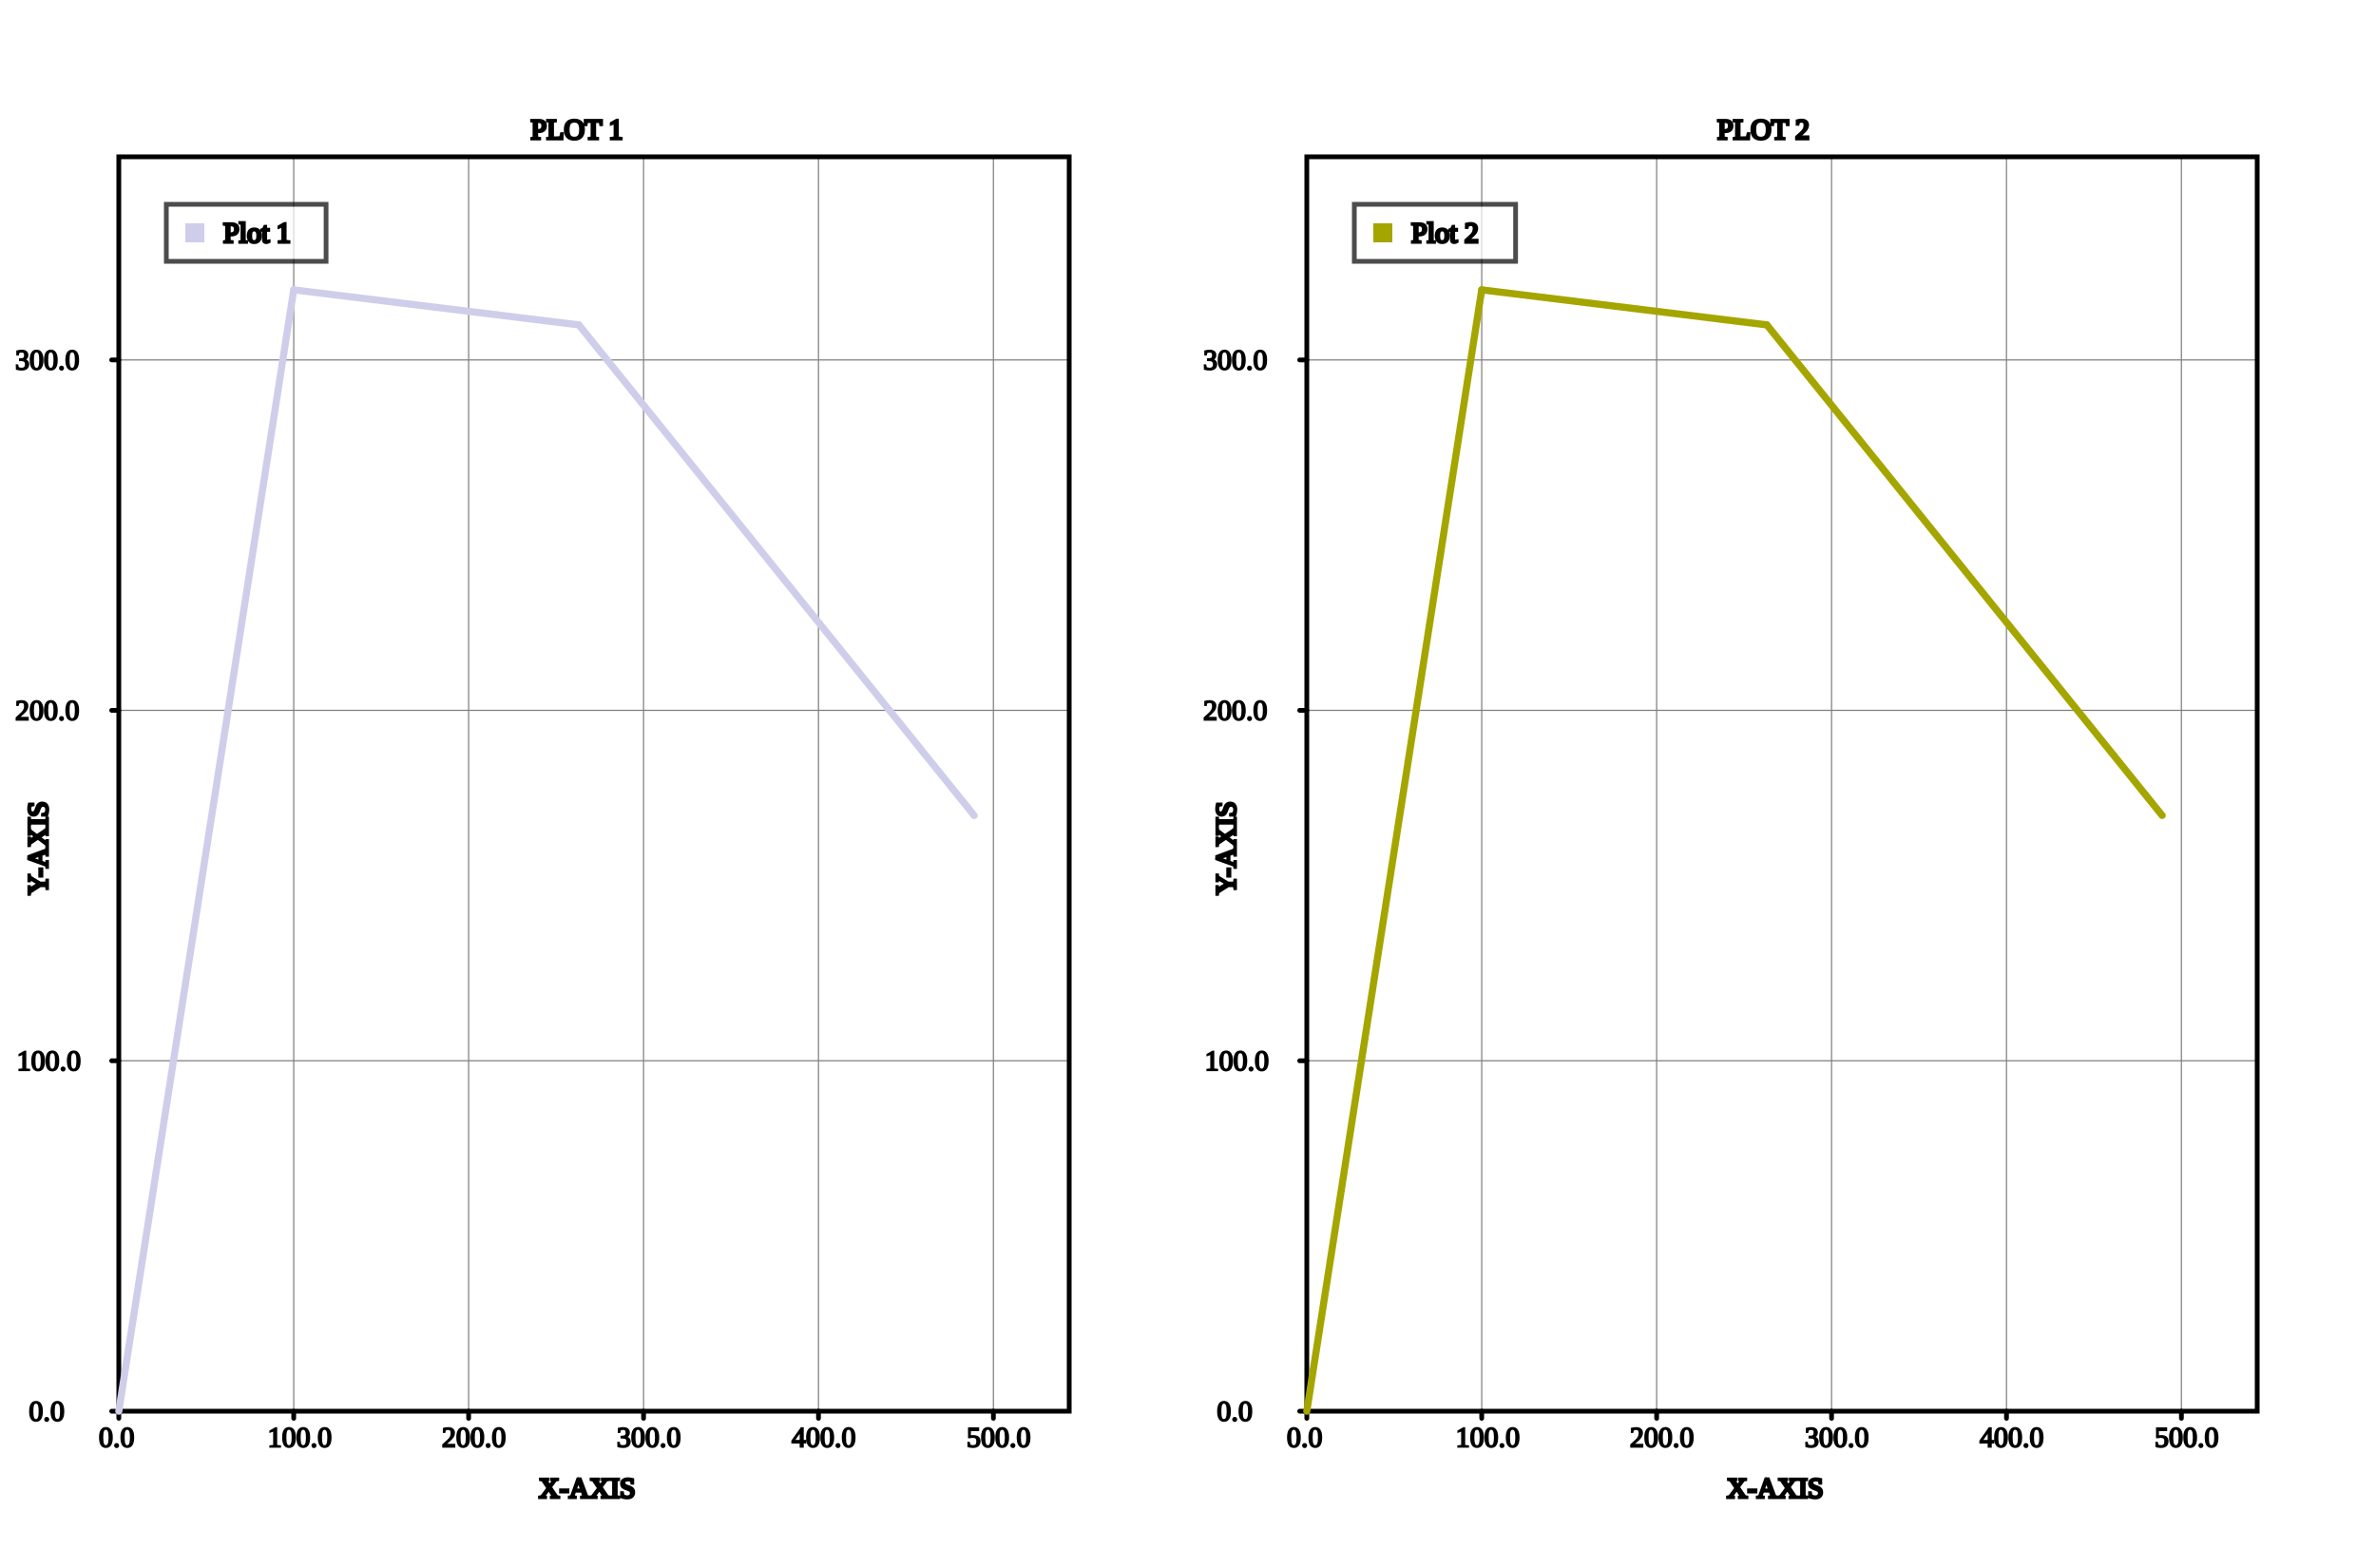
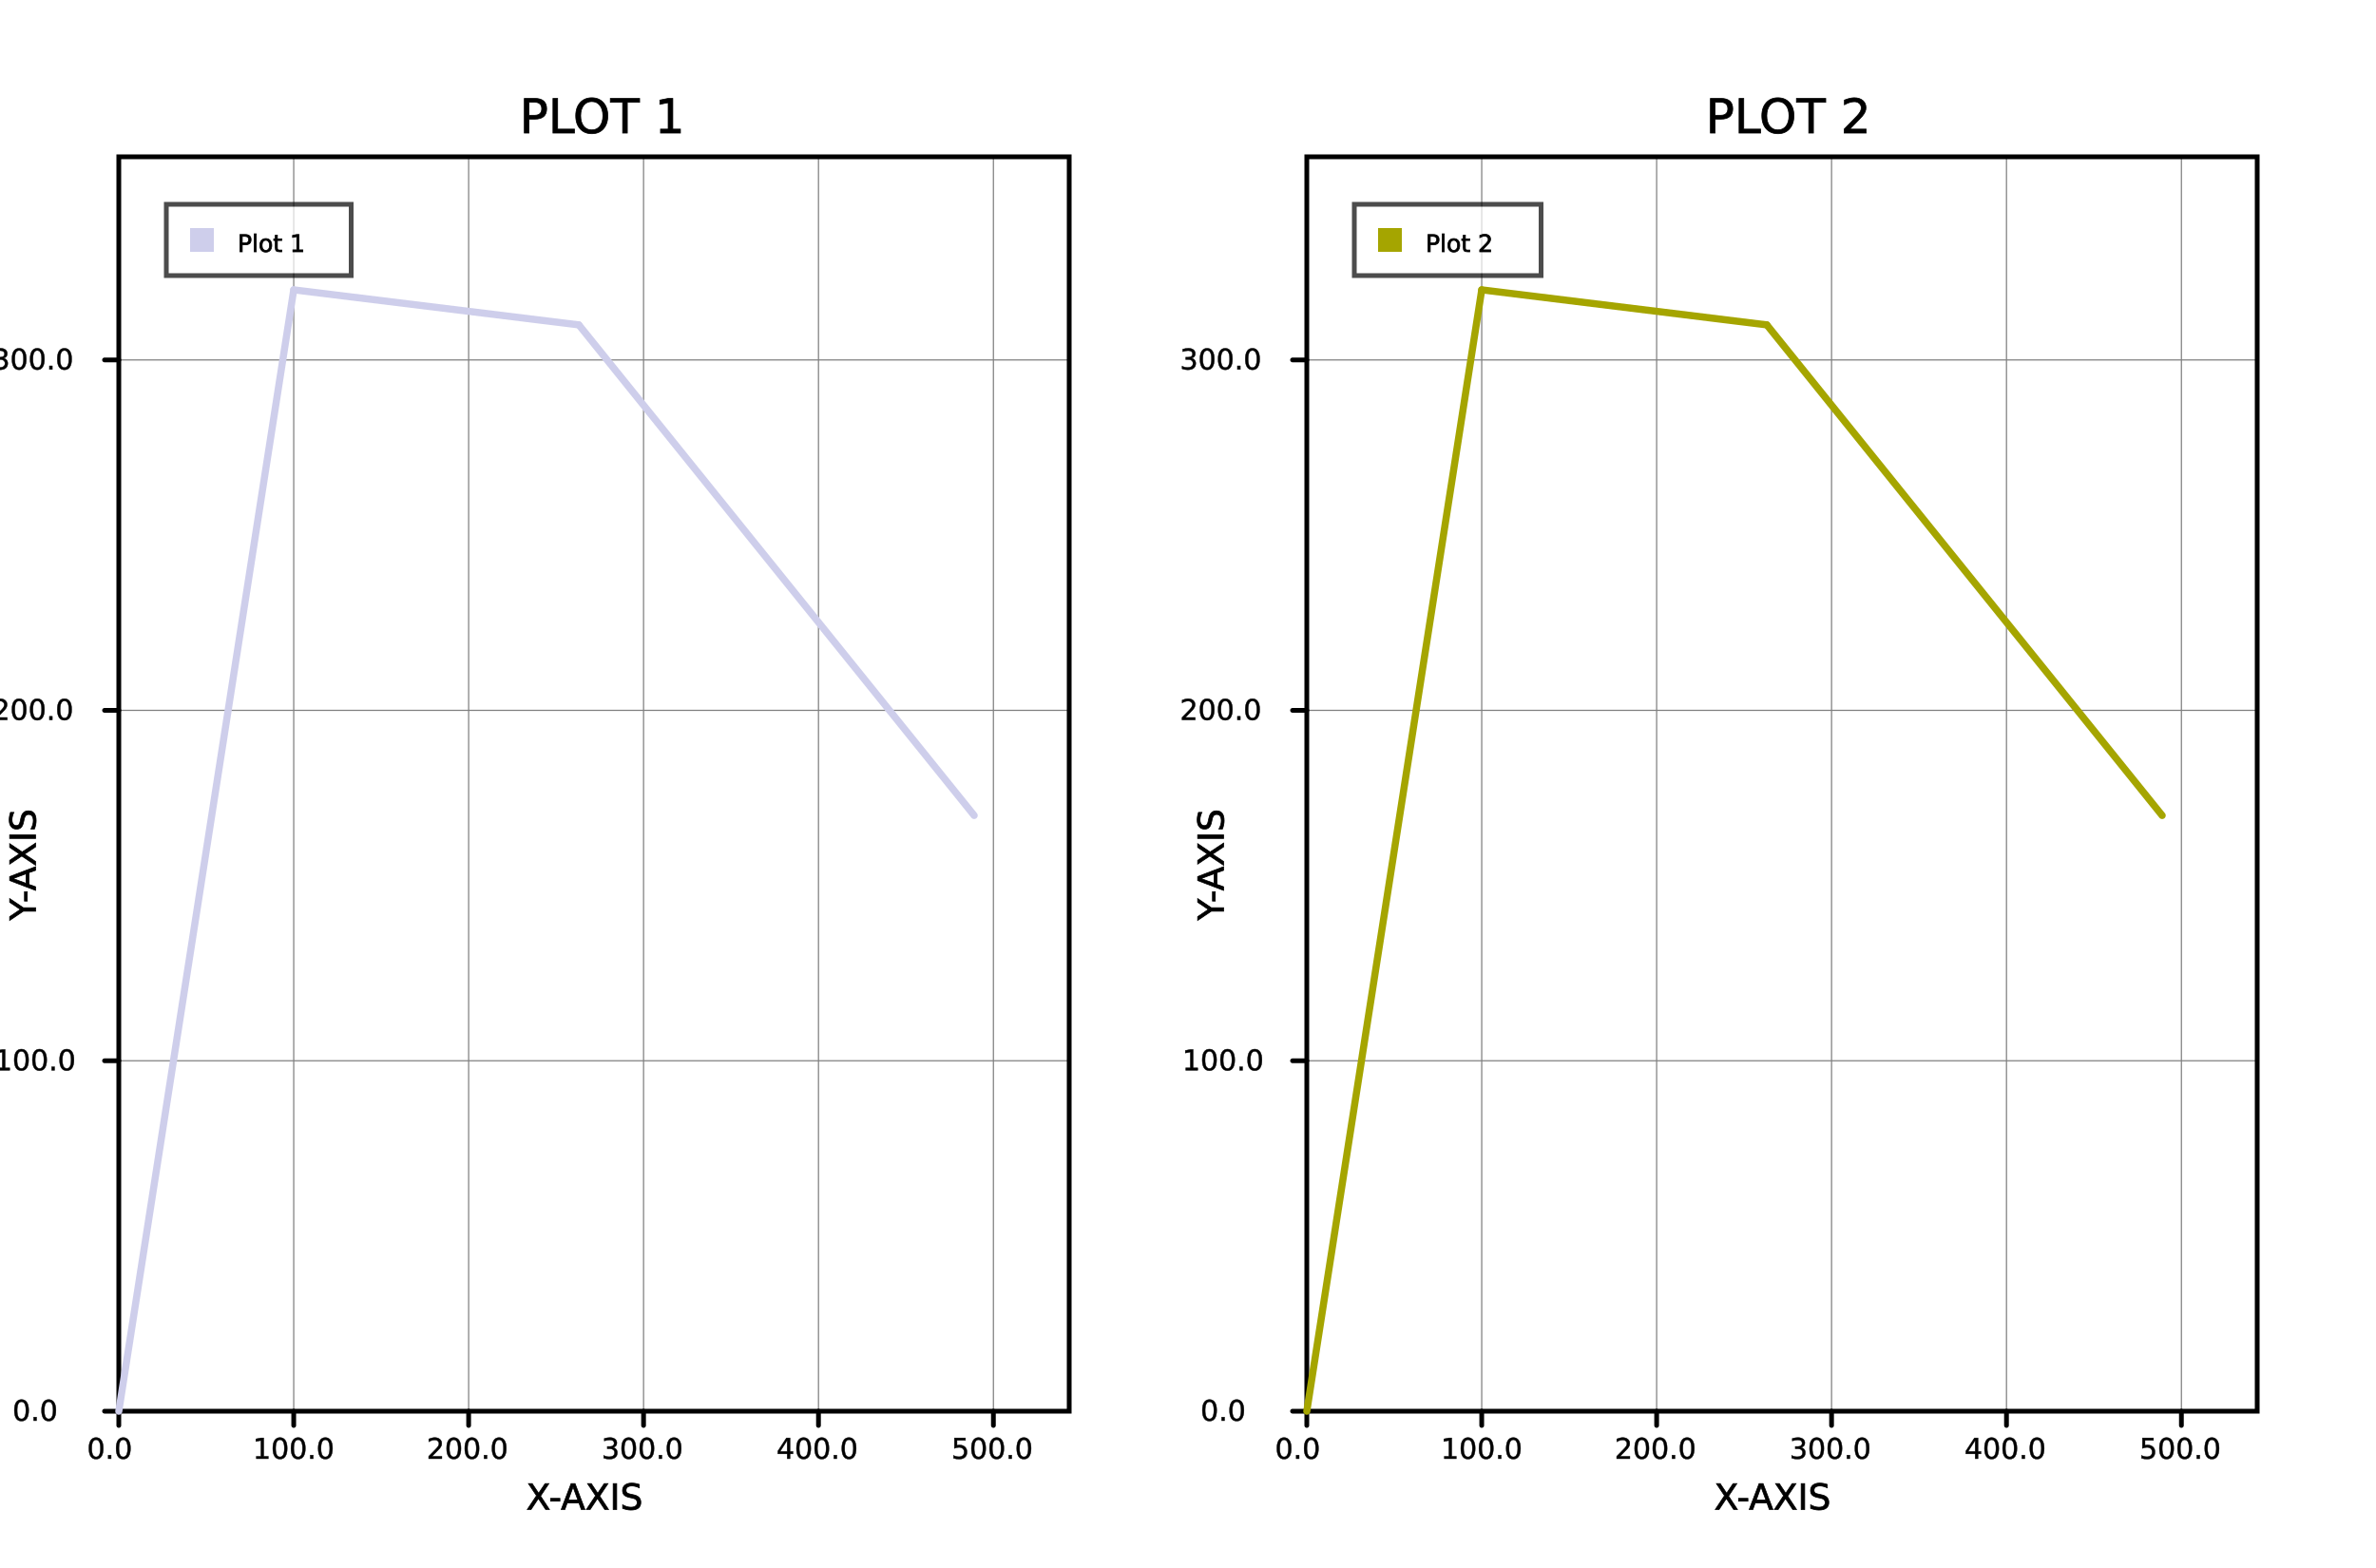
<svg xmlns="http://www.w3.org/2000/svg" height="660.0" width="1000.0" version="4.0">
  <rect width="100%" height="100%" fill="white" />
+   <defs>
+     <style type="text/css">@font-face {font-family: DejaVuSans;src: url('DejaVuSans.ttf');}</style>
+   </defs>
  <line x1="50.0" y1="594.0" x2="50.0" y2="66.0" style="stroke:rgb(127.5,127.5,127.5);stroke-width:0.5;opacity:1.0;stroke-linecap:round" />
  <line x1="123.62" y1="594.0" x2="123.62" y2="66.0" style="stroke:rgb(127.5,127.5,127.5);stroke-width:0.5;opacity:1.0;stroke-linecap:round" />
  <line x1="197.239" y1="594.0" x2="197.239" y2="66.0" style="stroke:rgb(127.5,127.5,127.5);stroke-width:0.5;opacity:1.0;stroke-linecap:round" />
  <line x1="270.859" y1="594.0" x2="270.859" y2="66.0" style="stroke:rgb(127.5,127.5,127.5);stroke-width:0.5;opacity:1.0;stroke-linecap:round" />
  <line x1="344.479" y1="594.0" x2="344.479" y2="66.0" style="stroke:rgb(127.5,127.5,127.5);stroke-width:0.5;opacity:1.0;stroke-linecap:round" />
  <line x1="418.098" y1="594.0" x2="418.098" y2="66.0" style="stroke:rgb(127.5,127.5,127.5);stroke-width:0.5;opacity:1.0;stroke-linecap:round" />
  <line x1="50.0" y1="594.0" x2="450.0" y2="594.0" style="stroke:rgb(127.5,127.5,127.5);stroke-width:0.5;opacity:1.0;stroke-linecap:round" />
  <line x1="50.0" y1="446.5" x2="450.0" y2="446.5" style="stroke:rgb(127.5,127.5,127.5);stroke-width:0.5;opacity:1.0;stroke-linecap:round" />
  <line x1="50.0" y1="299.0" x2="450.0" y2="299.0" style="stroke:rgb(127.5,127.5,127.5);stroke-width:0.5;opacity:1.0;stroke-linecap:round" />
  <line x1="50.0" y1="151.5" x2="450.0" y2="151.5" style="stroke:rgb(127.5,127.5,127.5);stroke-width:0.5;opacity:1.0;stroke-linecap:round" />
  <rect x="50.0" y="66.0" width="400.0" height="528.0" style="fill:rgb(255,255,255);stroke-width:2.0;stroke:rgb(0,0,0);opacity:1;fill-opacity:0;" />
-   <line x1="50.0" y1="597.0" x2="50.0" y2="594.0" style="stroke:rgb(0.0,0.0,0.0);stroke-width:2.0;opacity:1.0;stroke-linecap:round" />
-   <text x="41.58" y="609.0" stroke="#000000" stroke-width="0.7" transform="rotate(-0.0,41.58,609.0)">0.0</text>
-   <line x1="123.62" y1="597.0" x2="123.62" y2="594.0" style="stroke:rgb(0.0,0.0,0.0);stroke-width:2.0;opacity:1.0;stroke-linecap:round" />
-   <text x="112.64" y="609.0" stroke="#000000" stroke-width="0.7" transform="rotate(-0.0,112.6396,609.0)">100.0</text>
-   <line x1="197.239" y1="597.0" x2="197.239" y2="594.0" style="stroke:rgb(0.0,0.0,0.0);stroke-width:2.0;opacity:1.0;stroke-linecap:round" />
-   <text x="185.939" y="609.0" stroke="#000000" stroke-width="0.7" transform="rotate(-0.0,185.9392,609.0)">200.0</text>
-   <line x1="270.859" y1="597.0" x2="270.859" y2="594.0" style="stroke:rgb(0.0,0.0,0.0);stroke-width:2.0;opacity:1.0;stroke-linecap:round" />
-   <text x="259.559" y="609.0" stroke="#000000" stroke-width="0.7" transform="rotate(-0.0,259.5589,609.0)">300.0</text>
-   <line x1="344.479" y1="597.0" x2="344.479" y2="594.0" style="stroke:rgb(0.0,0.0,0.0);stroke-width:2.0;opacity:1.0;stroke-linecap:round" />
-   <text x="333.179" y="609.0" stroke="#000000" stroke-width="0.7" transform="rotate(-0.0,333.1785,609.0)">400.0</text>
-   <line x1="418.098" y1="597.0" x2="418.098" y2="594.0" style="stroke:rgb(0.0,0.0,0.0);stroke-width:2.0;opacity:1.0;stroke-linecap:round" />
-   <text x="406.798" y="609.0" stroke="#000000" stroke-width="0.7" transform="rotate(-0.0,406.7982,609.0)">500.0</text>
-   <line x1="47.0" y1="594.0" x2="50.0" y2="594.0" style="stroke:rgb(0.0,0.0,0.0);stroke-width:2.0;opacity:1.0;stroke-linecap:round" />
-   <text x="12.16" y="598.0" stroke="#000000" stroke-width="0.7" transform="rotate(-0.0,12.16,598.0)">0.0</text>
-   <line x1="47.0" y1="446.5" x2="50.0" y2="446.5" style="stroke:rgb(0.0,0.0,0.0);stroke-width:2.0;opacity:1.0;stroke-linecap:round" />
-   <text x="7.04" y="450.5" stroke="#000000" stroke-width="0.7" transform="rotate(-0.0,7.040001,450.5)">100.0</text>
-   <line x1="47.0" y1="299.0" x2="50.0" y2="299.0" style="stroke:rgb(0.0,0.0,0.0);stroke-width:2.0;opacity:1.0;stroke-linecap:round" />
-   <text x="6.4" y="303.0" stroke="#000000" stroke-width="0.7" transform="rotate(-0.0,6.400002,303.0)">200.0</text>
-   <line x1="47.0" y1="151.5" x2="50.0" y2="151.5" style="stroke:rgb(0.0,0.0,0.0);stroke-width:2.0;opacity:1.0;stroke-linecap:round" />
-   <text x="6.4" y="155.5" stroke="#000000" stroke-width="0.7" transform="rotate(-0.0,6.400002,155.5)">300.0</text>
+   <line x1="50.0" y1="600.0" x2="50.0" y2="594.0" style="stroke:rgb(0.0,0.0,0.0);stroke-width:2.0;opacity:1.0;stroke-linecap:round" />
+   <text font-size="12.0" font-family="DejaVuSans" x="36.62" y="614.0" stroke="#000000" stroke-width="0.175" transform="rotate(-0.0,36.62,614.0)">0.0</text>
+   <line x1="123.62" y1="600.0" x2="123.62" y2="594.0" style="stroke:rgb(0.0,0.0,0.0);stroke-width:2.0;opacity:1.0;stroke-linecap:round" />
+   <text font-size="12.0" font-family="DejaVuSans" x="106.4" y="614.0" stroke="#000000" stroke-width="0.175" transform="rotate(-0.0,106.3996,614.0)">100.0</text>
+   <line x1="197.239" y1="600.0" x2="197.239" y2="594.0" style="stroke:rgb(0.0,0.0,0.0);stroke-width:2.0;opacity:1.0;stroke-linecap:round" />
+   <text font-size="12.0" font-family="DejaVuSans" x="179.539" y="614.0" stroke="#000000" stroke-width="0.175" transform="rotate(-0.0,179.5393,614.0)">200.0</text>
+   <line x1="270.859" y1="600.0" x2="270.859" y2="594.0" style="stroke:rgb(0.0,0.0,0.0);stroke-width:2.0;opacity:1.0;stroke-linecap:round" />
+   <text font-size="12.0" font-family="DejaVuSans" x="253.159" y="614.0" stroke="#000000" stroke-width="0.175" transform="rotate(-0.0,253.1589,614.0)">300.0</text>
+   <line x1="344.479" y1="600.0" x2="344.479" y2="594.0" style="stroke:rgb(0.0,0.0,0.0);stroke-width:2.0;opacity:1.0;stroke-linecap:round" />
+   <text font-size="12.0" font-family="DejaVuSans" x="326.779" y="614.0" stroke="#000000" stroke-width="0.175" transform="rotate(-0.0,326.7785,614.0)">400.0</text>
+   <line x1="418.098" y1="600.0" x2="418.098" y2="594.0" style="stroke:rgb(0.0,0.0,0.0);stroke-width:2.0;opacity:1.0;stroke-linecap:round" />
+   <text font-size="12.0" font-family="DejaVuSans" x="400.398" y="614.0" stroke="#000000" stroke-width="0.175" transform="rotate(-0.0,400.3981,614.0)">500.0</text>
+   <line x1="44.0" y1="594.0" x2="50.0" y2="594.0" style="stroke:rgb(0.0,0.0,0.0);stroke-width:2.0;opacity:1.0;stroke-linecap:round" />
+   <text font-size="12.0" font-family="DejaVuSans" x="5.24" y="598.0" stroke="#000000" stroke-width="0.175" transform="rotate(-0.0,5.240002,598.0)">0.0</text>
+   <line x1="44.0" y1="446.5" x2="50.0" y2="446.5" style="stroke:rgb(0.0,0.0,0.0);stroke-width:2.0;opacity:1.0;stroke-linecap:round" />
+   <text font-size="12.0" font-family="DejaVuSans" x="-2.44" y="450.5" stroke="#000000" stroke-width="0.175" transform="rotate(-0.0,-2.439999,450.5)">100.0</text>
+   <line x1="44.0" y1="299.0" x2="50.0" y2="299.0" style="stroke:rgb(0.0,0.0,0.0);stroke-width:2.0;opacity:1.0;stroke-linecap:round" />
+   <text font-size="12.0" font-family="DejaVuSans" x="-3.4" y="303.0" stroke="#000000" stroke-width="0.175" transform="rotate(-0.0,-3.400002,303.0)">200.0</text>
+   <line x1="44.0" y1="151.5" x2="50.0" y2="151.5" style="stroke:rgb(0.0,0.0,0.0);stroke-width:2.0;opacity:1.0;stroke-linecap:round" />
+   <text font-size="12.0" font-family="DejaVuSans" x="-3.4" y="155.5" stroke="#000000" stroke-width="0.175" transform="rotate(-0.0,-3.400002,155.5)">300.0</text>
  <line x1="50.0" y1="594.0" x2="123.62" y2="122.0" style="stroke:rgb(206.04,206.04,235.11);stroke-width:3.0;opacity:1.0;stroke-linecap:round" />
  <line x1="123.62" y1="122.0" x2="243.62" y2="136.75" style="stroke:rgb(206.04,206.04,235.11);stroke-width:3.0;opacity:1.0;stroke-linecap:round" />
  <line x1="243.62" y1="136.75" x2="410.0" y2="343.25" style="stroke:rgb(206.04,206.04,235.11);stroke-width:3.0;opacity:1.0;stroke-linecap:round" />
-   <text x="223.4" y="58.5" stroke="#000000" stroke-width="1.2" transform="rotate(-0.0,223.4,58.5)">PLOT 1</text>
-   <text x="226.8" y="630.4" stroke="#000000" stroke-width="1.2" transform="rotate(-0.0,226.8,630.4)">X-AXIS</text>
-   <text x="20.0" y="376.6" stroke="#000000" stroke-width="1.2" transform="rotate(-90.0,20.0,376.6)">Y-AXIS</text>
-   <rect x="70.0" y="86.0" width="67.24" height="24.0" style="fill:rgb(255.0,255.0,255.0);stroke-width:2.0;stroke:rgb(0.0,0.0,0.0);opacity:0.7" />
-   <rect x="78.0" y="94.0" width="8.0" height="8.0" style="fill:rgb(206.04,206.04,235.11);stroke-width:0;stroke:rgb(0,0,0);opacity:1.0" />
-   <text x="94.0" y="102.0" stroke="#000000" stroke-width="1.2" transform="rotate(-0.0,94.0,102.0)">Plot 1</text>
+   <text font-size="20.0" font-family="DejaVuSans" x="218.7" y="56.0" stroke="#000000" stroke-width="0.3" transform="rotate(-0.0,218.7,56.0)">PLOT 1</text>
+   <text font-size="15.0" font-family="DejaVuSans" x="221.45" y="635.4" stroke="#000000" stroke-width="0.3" transform="rotate(-0.0,221.45,635.4)">X-AXIS</text>
+   <text font-size="15.0" font-family="DejaVuSans" x="15.0" y="387.4" stroke="#000000" stroke-width="0.3" transform="rotate(-90.0,15.0,387.4)">Y-AXIS</text>
+   <rect x="70.0" y="86.0" width="77.8" height="30.0" style="fill:rgb(255.0,255.0,255.0);stroke-width:2.0;stroke:rgb(0.0,0.0,0.0);opacity:0.7" />
+   <rect x="80.0" y="96.0" width="10.0" height="10.0" style="fill:rgb(206.04,206.04,235.11);stroke-width:0;stroke:rgb(0,0,0);opacity:1.0" />
+   <text font-size="10.0" font-family="DejaVuSans" x="100.0" y="106.0" stroke="#000000" stroke-width="0.3" transform="rotate(-0.0,100.0,106.0)">Plot 1</text>
  <line x1="550.0" y1="594.0" x2="550.0" y2="66.0" style="stroke:rgb(127.5,127.5,127.5);stroke-width:0.5;opacity:1.0;stroke-linecap:round" />
  <line x1="623.62" y1="594.0" x2="623.62" y2="66.0" style="stroke:rgb(127.5,127.5,127.5);stroke-width:0.5;opacity:1.0;stroke-linecap:round" />
  <line x1="697.239" y1="594.0" x2="697.239" y2="66.0" style="stroke:rgb(127.5,127.5,127.5);stroke-width:0.5;opacity:1.0;stroke-linecap:round" />
  <line x1="770.859" y1="594.0" x2="770.859" y2="66.0" style="stroke:rgb(127.5,127.5,127.5);stroke-width:0.5;opacity:1.0;stroke-linecap:round" />
  <line x1="844.479" y1="594.0" x2="844.479" y2="66.0" style="stroke:rgb(127.5,127.5,127.5);stroke-width:0.5;opacity:1.0;stroke-linecap:round" />
  <line x1="918.098" y1="594.0" x2="918.098" y2="66.0" style="stroke:rgb(127.5,127.5,127.5);stroke-width:0.5;opacity:1.0;stroke-linecap:round" />
  <line x1="550.0" y1="594.0" x2="950.0" y2="594.0" style="stroke:rgb(127.5,127.5,127.5);stroke-width:0.5;opacity:1.0;stroke-linecap:round" />
  <line x1="550.0" y1="446.5" x2="950.0" y2="446.5" style="stroke:rgb(127.5,127.5,127.5);stroke-width:0.5;opacity:1.0;stroke-linecap:round" />
  <line x1="550.0" y1="299.0" x2="950.0" y2="299.0" style="stroke:rgb(127.5,127.5,127.5);stroke-width:0.5;opacity:1.0;stroke-linecap:round" />
  <line x1="550.0" y1="151.5" x2="950.0" y2="151.5" style="stroke:rgb(127.5,127.5,127.5);stroke-width:0.5;opacity:1.0;stroke-linecap:round" />
  <rect x="550.0" y="66.0" width="400.0" height="528.0" style="fill:rgb(255,255,255);stroke-width:2.0;stroke:rgb(0,0,0);opacity:1;fill-opacity:0;" />
-   <line x1="550.0" y1="597.0" x2="550.0" y2="594.0" style="stroke:rgb(0.0,0.0,0.0);stroke-width:2.0;opacity:1.0;stroke-linecap:round" />
-   <text x="541.58" y="609.0" stroke="#000000" stroke-width="0.7" transform="rotate(-0.0,541.58,609.0)">0.0</text>
-   <line x1="623.62" y1="597.0" x2="623.62" y2="594.0" style="stroke:rgb(0.0,0.0,0.0);stroke-width:2.0;opacity:1.0;stroke-linecap:round" />
-   <text x="612.64" y="609.0" stroke="#000000" stroke-width="0.7" transform="rotate(-0.0,612.6396,609.0)">100.0</text>
-   <line x1="697.239" y1="597.0" x2="697.239" y2="594.0" style="stroke:rgb(0.0,0.0,0.0);stroke-width:2.0;opacity:1.0;stroke-linecap:round" />
-   <text x="685.939" y="609.0" stroke="#000000" stroke-width="0.7" transform="rotate(-0.0,685.9393,609.0)">200.0</text>
-   <line x1="770.859" y1="597.0" x2="770.859" y2="594.0" style="stroke:rgb(0.0,0.0,0.0);stroke-width:2.0;opacity:1.0;stroke-linecap:round" />
-   <text x="759.559" y="609.0" stroke="#000000" stroke-width="0.7" transform="rotate(-0.0,759.5589,609.0)">300.0</text>
-   <line x1="844.479" y1="597.0" x2="844.479" y2="594.0" style="stroke:rgb(0.0,0.0,0.0);stroke-width:2.0;opacity:1.0;stroke-linecap:round" />
-   <text x="833.178" y="609.0" stroke="#000000" stroke-width="0.7" transform="rotate(-0.0,833.1785,609.0)">400.0</text>
-   <line x1="918.098" y1="597.0" x2="918.098" y2="594.0" style="stroke:rgb(0.0,0.0,0.0);stroke-width:2.0;opacity:1.0;stroke-linecap:round" />
-   <text x="906.798" y="609.0" stroke="#000000" stroke-width="0.7" transform="rotate(-0.0,906.7982,609.0)">500.0</text>
-   <line x1="547.0" y1="594.0" x2="550.0" y2="594.0" style="stroke:rgb(0.0,0.0,0.0);stroke-width:2.0;opacity:1.0;stroke-linecap:round" />
-   <text x="512.16" y="598.0" stroke="#000000" stroke-width="0.7" transform="rotate(-0.0,512.16,598.0)">0.0</text>
-   <line x1="547.0" y1="446.5" x2="550.0" y2="446.5" style="stroke:rgb(0.0,0.0,0.0);stroke-width:2.0;opacity:1.0;stroke-linecap:round" />
-   <text x="507.04" y="450.5" stroke="#000000" stroke-width="0.7" transform="rotate(-0.0,507.04,450.5)">100.0</text>
-   <line x1="547.0" y1="299.0" x2="550.0" y2="299.0" style="stroke:rgb(0.0,0.0,0.0);stroke-width:2.0;opacity:1.0;stroke-linecap:round" />
-   <text x="506.4" y="303.0" stroke="#000000" stroke-width="0.7" transform="rotate(-0.0,506.4,303.0)">200.0</text>
-   <line x1="547.0" y1="151.5" x2="550.0" y2="151.5" style="stroke:rgb(0.0,0.0,0.0);stroke-width:2.0;opacity:1.0;stroke-linecap:round" />
-   <text x="506.4" y="155.5" stroke="#000000" stroke-width="0.7" transform="rotate(-0.0,506.4,155.5)">300.0</text>
+   <line x1="550.0" y1="600.0" x2="550.0" y2="594.0" style="stroke:rgb(0.0,0.0,0.0);stroke-width:2.0;opacity:1.0;stroke-linecap:round" />
+   <text font-size="12.0" font-family="DejaVuSans" x="536.62" y="614.0" stroke="#000000" stroke-width="0.175" transform="rotate(-0.0,536.62,614.0)">0.0</text>
+   <line x1="623.62" y1="600.0" x2="623.62" y2="594.0" style="stroke:rgb(0.0,0.0,0.0);stroke-width:2.0;opacity:1.0;stroke-linecap:round" />
+   <text font-size="12.0" font-family="DejaVuSans" x="606.4" y="614.0" stroke="#000000" stroke-width="0.175" transform="rotate(-0.0,606.3997,614.0)">100.0</text>
+   <line x1="697.239" y1="600.0" x2="697.239" y2="594.0" style="stroke:rgb(0.0,0.0,0.0);stroke-width:2.0;opacity:1.0;stroke-linecap:round" />
+   <text font-size="12.0" font-family="DejaVuSans" x="679.539" y="614.0" stroke="#000000" stroke-width="0.175" transform="rotate(-0.0,679.5393,614.0)">200.0</text>
+   <line x1="770.859" y1="600.0" x2="770.859" y2="594.0" style="stroke:rgb(0.0,0.0,0.0);stroke-width:2.0;opacity:1.0;stroke-linecap:round" />
+   <text font-size="12.0" font-family="DejaVuSans" x="753.159" y="614.0" stroke="#000000" stroke-width="0.175" transform="rotate(-0.0,753.1589,614.0)">300.0</text>
+   <line x1="844.479" y1="600.0" x2="844.479" y2="594.0" style="stroke:rgb(0.0,0.0,0.0);stroke-width:2.0;opacity:1.0;stroke-linecap:round" />
+   <text font-size="12.0" font-family="DejaVuSans" x="826.779" y="614.0" stroke="#000000" stroke-width="0.175" transform="rotate(-0.0,826.7785,614.0)">400.0</text>
+   <line x1="918.098" y1="600.0" x2="918.098" y2="594.0" style="stroke:rgb(0.0,0.0,0.0);stroke-width:2.0;opacity:1.0;stroke-linecap:round" />
+   <text font-size="12.0" font-family="DejaVuSans" x="900.398" y="614.0" stroke="#000000" stroke-width="0.175" transform="rotate(-0.0,900.3981,614.0)">500.0</text>
+   <line x1="544.0" y1="594.0" x2="550.0" y2="594.0" style="stroke:rgb(0.0,0.0,0.0);stroke-width:2.0;opacity:1.0;stroke-linecap:round" />
+   <text font-size="12.0" font-family="DejaVuSans" x="505.24" y="598.0" stroke="#000000" stroke-width="0.175" transform="rotate(-0.0,505.24,598.0)">0.0</text>
+   <line x1="544.0" y1="446.5" x2="550.0" y2="446.5" style="stroke:rgb(0.0,0.0,0.0);stroke-width:2.0;opacity:1.0;stroke-linecap:round" />
+   <text font-size="12.0" font-family="DejaVuSans" x="497.56" y="450.5" stroke="#000000" stroke-width="0.175" transform="rotate(-0.0,497.56,450.5)">100.0</text>
+   <line x1="544.0" y1="299.0" x2="550.0" y2="299.0" style="stroke:rgb(0.0,0.0,0.0);stroke-width:2.0;opacity:1.0;stroke-linecap:round" />
+   <text font-size="12.0" font-family="DejaVuSans" x="496.6" y="303.0" stroke="#000000" stroke-width="0.175" transform="rotate(-0.0,496.6,303.0)">200.0</text>
+   <line x1="544.0" y1="151.5" x2="550.0" y2="151.5" style="stroke:rgb(0.0,0.0,0.0);stroke-width:2.0;opacity:1.0;stroke-linecap:round" />
+   <text font-size="12.0" font-family="DejaVuSans" x="496.6" y="155.5" stroke="#000000" stroke-width="0.175" transform="rotate(-0.0,496.6,155.5)">300.0</text>
  <line x1="550.0" y1="594.0" x2="623.62" y2="122.0" style="stroke:rgb(164.985,164.985,0.0);stroke-width:3.0;opacity:1.0;stroke-linecap:round" />
  <line x1="623.62" y1="122.0" x2="743.62" y2="136.75" style="stroke:rgb(164.985,164.985,0.0);stroke-width:3.0;opacity:1.0;stroke-linecap:round" />
  <line x1="743.62" y1="136.75" x2="910.0" y2="343.25" style="stroke:rgb(164.985,164.985,0.0);stroke-width:3.0;opacity:1.0;stroke-linecap:round" />
-   <text x="722.8" y="58.5" stroke="#000000" stroke-width="1.2" transform="rotate(-0.0,722.8,58.5)">PLOT 2</text>
-   <text x="726.8" y="630.4" stroke="#000000" stroke-width="1.2" transform="rotate(-0.0,726.8,630.4)">X-AXIS</text>
-   <text x="520.0" y="376.6" stroke="#000000" stroke-width="1.2" transform="rotate(-90.0,520.0,376.6)">Y-AXIS</text>
-   <rect x="570.0" y="86.0" width="67.88" height="24.0" style="fill:rgb(255.0,255.0,255.0);stroke-width:2.0;stroke:rgb(0.0,0.0,0.0);opacity:0.7" />
-   <rect x="578.0" y="94.0" width="8.0" height="8.0" style="fill:rgb(164.985,164.985,0.0);stroke-width:0;stroke:rgb(0,0,0);opacity:1.0" />
-   <text x="594.0" y="102.0" stroke="#000000" stroke-width="1.2" transform="rotate(-0.0,594.0,102.0)">Plot 2</text>
+   <text font-size="20.0" font-family="DejaVuSans" x="717.9" y="56.0" stroke="#000000" stroke-width="0.3" transform="rotate(-0.0,717.9,56.0)">PLOT 2</text>
+   <text font-size="15.0" font-family="DejaVuSans" x="721.45" y="635.4" stroke="#000000" stroke-width="0.3" transform="rotate(-0.0,721.45,635.4)">X-AXIS</text>
+   <text font-size="15.0" font-family="DejaVuSans" x="515.0" y="387.4" stroke="#000000" stroke-width="0.3" transform="rotate(-90.0,515.0,387.4)">Y-AXIS</text>
+   <rect x="570.0" y="86.0" width="78.6" height="30.0" style="fill:rgb(255.0,255.0,255.0);stroke-width:2.0;stroke:rgb(0.0,0.0,0.0);opacity:0.7" />
+   <rect x="580.0" y="96.0" width="10.0" height="10.0" style="fill:rgb(164.985,164.985,0.0);stroke-width:0;stroke:rgb(0,0,0);opacity:1.0" />
+   <text font-size="10.0" font-family="DejaVuSans" x="600.0" y="106.0" stroke="#000000" stroke-width="0.3" transform="rotate(-0.0,600.0,106.0)">Plot 2</text>
</svg>
